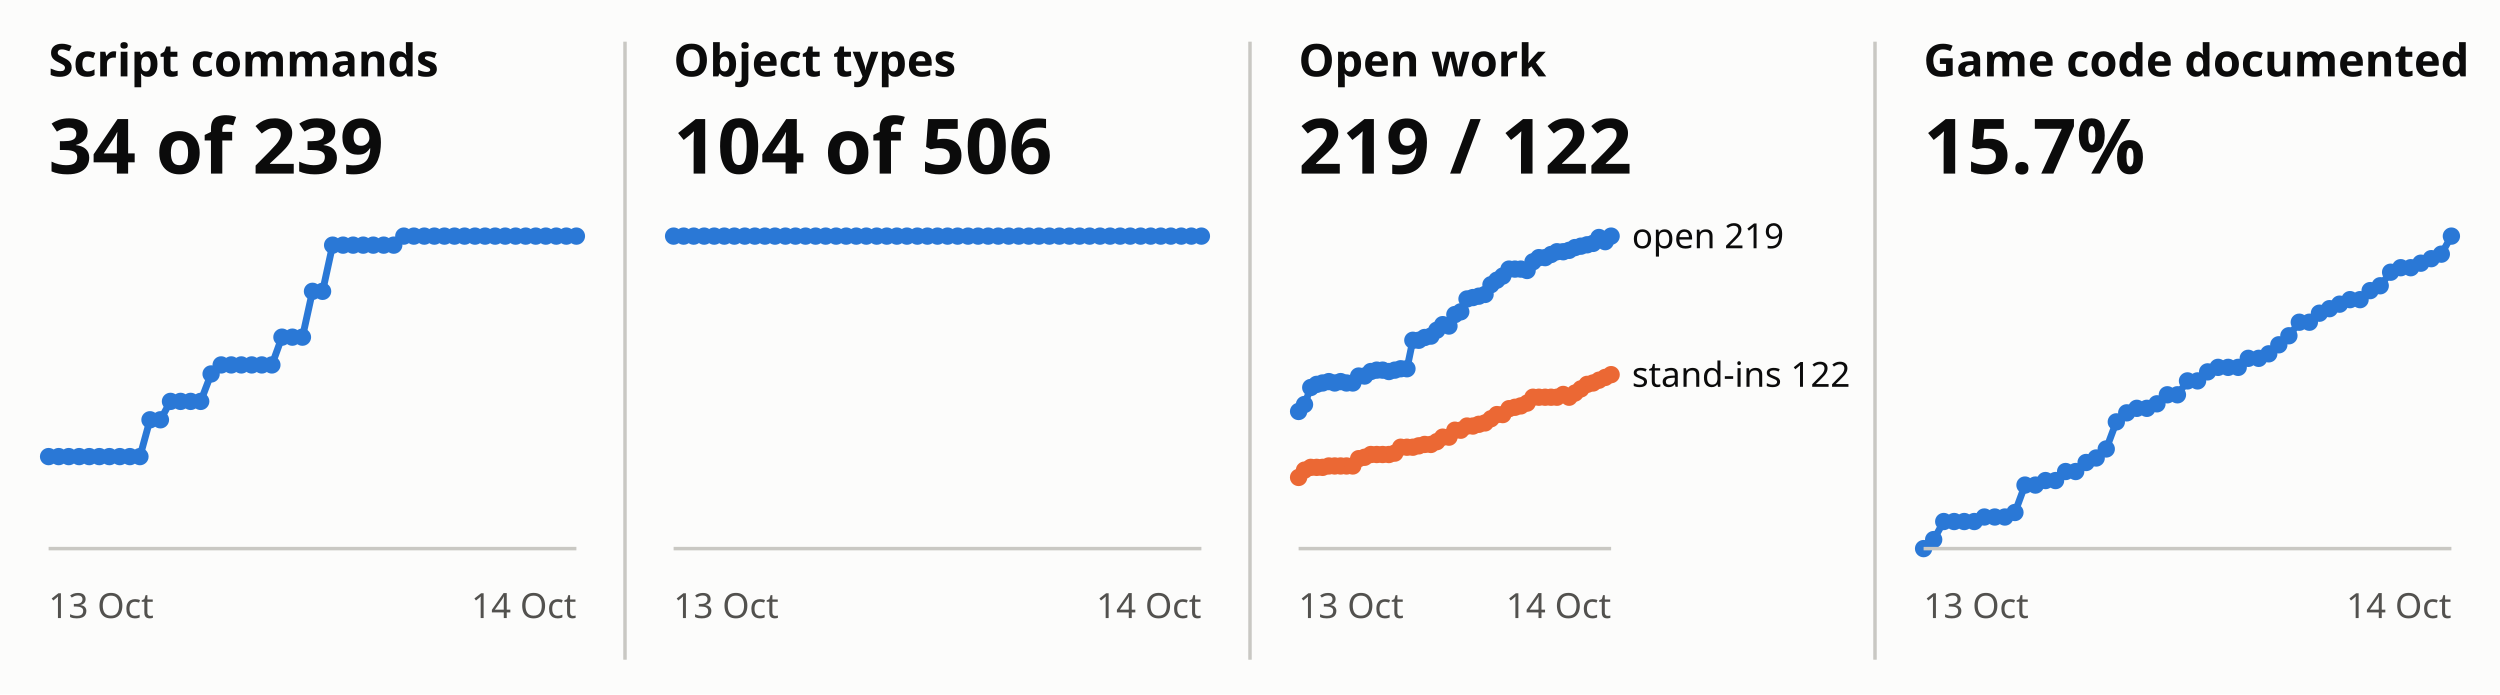
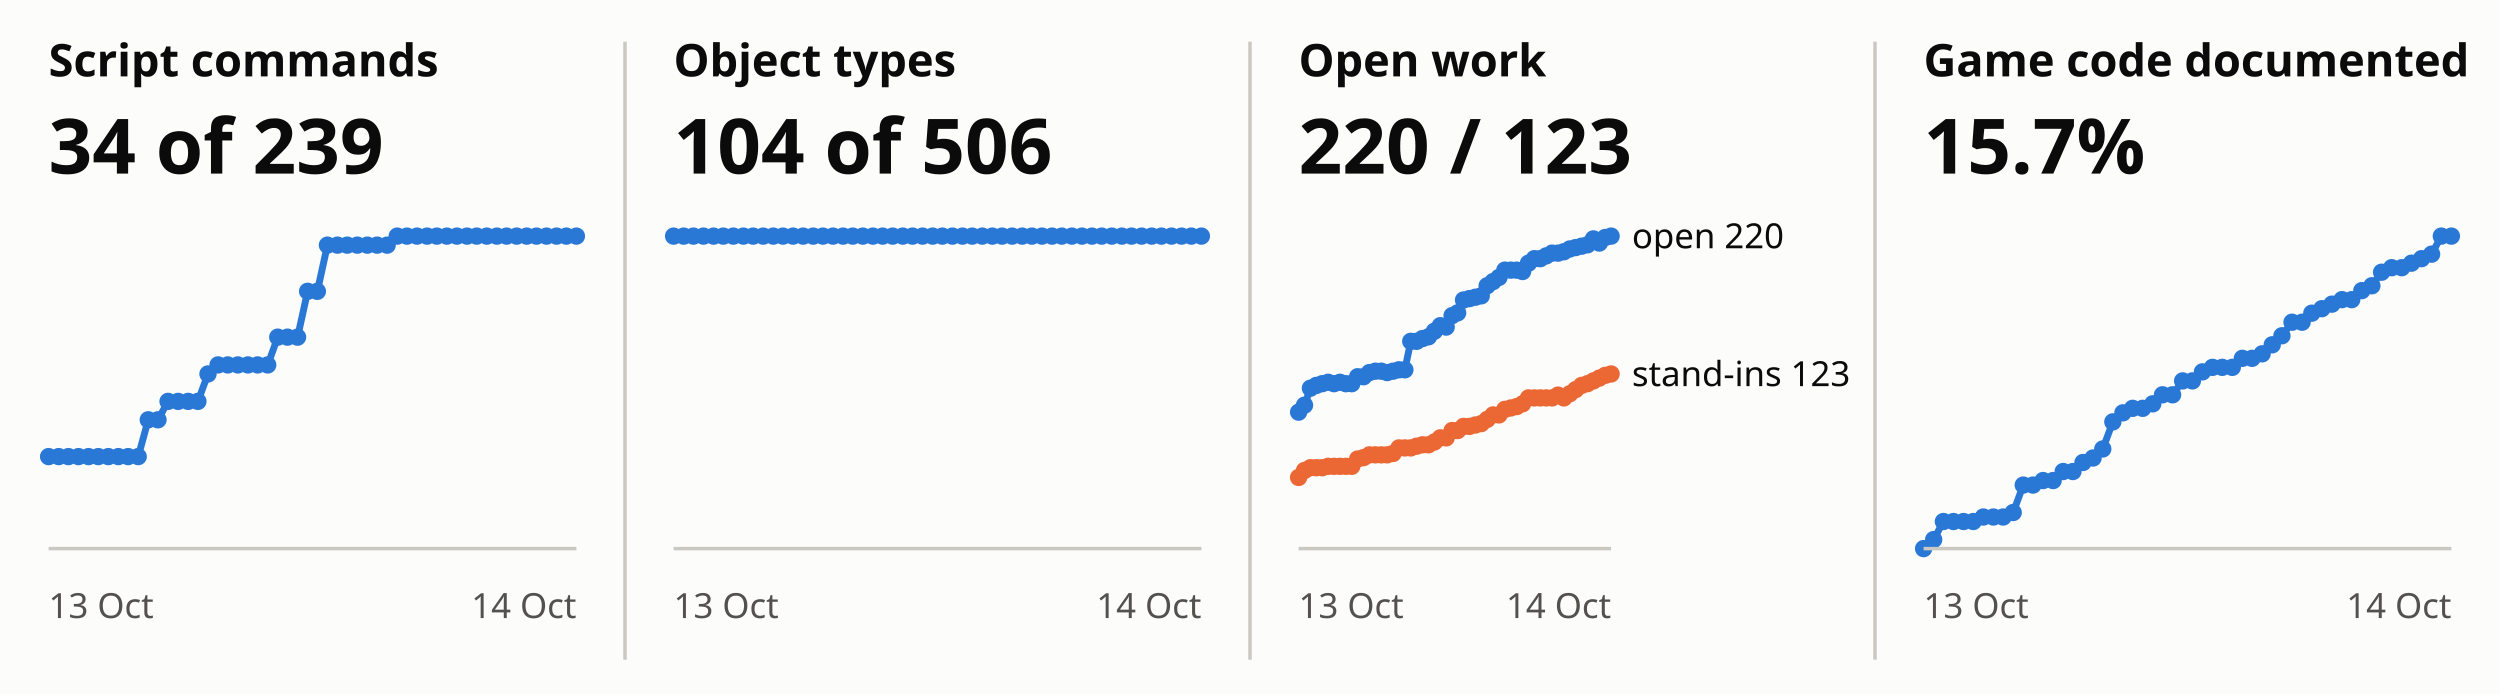
<svg xmlns="http://www.w3.org/2000/svg" width="720" height="200" viewBox="0 0 720 200" role="img">
  <style>
text{font-family:system-ui,sans-serif}
.title{font-size:13px;font-weight:600}
.big{font-size:22px;font-weight:600}
.label{font-size:10px}
.date{font-size:10px}
.surface{fill:#fcfcfb}
.ink{fill:#0b0b0b}
.muted{fill:#52514e}
.rule{stroke:#c9c8c3;stroke-width:1}
.line1{fill:none;stroke:#2a78d6;stroke-width:2;stroke-linejoin:round;stroke-linecap:round}
.dot1{fill:#2a78d6}
.line2{fill:none;stroke:#eb6834;stroke-width:2;stroke-linejoin:round;stroke-linecap:round}
.dot2{fill:#eb6834}
@media (prefers-color-scheme: dark) {
.surface{fill:#1a1a19}
.ink{fill:#f0efec}
.muted{fill:#c3c2b7}
.rule{stroke:#4a4a46}
.line1{stroke:#3987e5}
.dot1{fill:#3987e5}
.line2{stroke:#d95926}
.dot2{fill:#d95926}
}
</style>
  <rect class="surface" width="720" height="200" />
  <text class="title ink" x="14" y="22">Script commands</text>
  <text class="big ink" x="14" y="50">34 of 239</text>
-   <polyline class="line1" points="14.0,131.5 16.9,131.5 19.8,131.5 22.8,131.5 25.7,131.5 28.6,131.5 31.5,131.5 34.5,131.5 37.4,131.5 40.3,131.5 43.2,120.9 46.2,120.9 49.1,115.6 52.0,115.6 54.9,115.6 57.8,115.6 60.8,107.7 63.7,105.1 66.6,105.1 69.5,105.1 72.5,105.1 75.4,105.1 78.3,105.1 81.2,97.1 84.2,97.1 87.1,97.1 90.0,83.9 92.9,83.9 95.8,70.6 98.8,70.6 101.7,70.6 104.6,70.6 107.5,70.6 110.5,70.6 113.4,70.6 116.3,68.0 119.2,68.0 122.2,68.0 125.1,68.0 128.0,68.0 130.9,68.0 133.8,68.0 136.8,68.0 139.7,68.0 142.6,68.0 145.5,68.0 148.5,68.0 151.4,68.0 154.3,68.0 157.2,68.0 160.2,68.0 163.1,68.0 166.0,68.0" />
+   <polyline class="line1" points="14.0,131.5 16.9,131.5 19.7,131.5 22.6,131.5 25.5,131.5 28.3,131.5 31.2,131.5 34.1,131.5 36.9,131.5 39.8,131.5 42.7,120.9 45.5,120.9 48.4,115.6 51.3,115.6 54.2,115.6 57.0,115.6 59.9,107.7 62.8,105.1 65.6,105.1 68.5,105.1 71.4,105.1 74.2,105.1 77.1,105.1 80.0,97.1 82.8,97.1 85.7,97.1 88.6,83.9 91.4,83.9 94.3,70.6 97.2,70.6 100.0,70.6 102.9,70.6 105.8,70.6 108.6,70.6 111.5,70.6 114.4,68.0 117.2,68.0 120.1,68.0 123.0,68.0 125.8,68.0 128.7,68.0 131.6,68.0 134.5,68.0 137.3,68.0 140.2,68.0 143.1,68.0 145.9,68.0 148.8,68.0 151.7,68.0 154.5,68.0 157.4,68.0 160.3,68.0 163.1,68.0 166.0,68.0" />
  <circle class="dot1" cx="14.0" cy="131.5" r="2.5" />
  <circle class="dot1" cx="16.9" cy="131.5" r="2.5" />
-   <circle class="dot1" cx="19.8" cy="131.5" r="2.5" />
-   <circle class="dot1" cx="22.8" cy="131.5" r="2.5" />
-   <circle class="dot1" cx="25.7" cy="131.5" r="2.5" />
-   <circle class="dot1" cx="28.6" cy="131.5" r="2.5" />
-   <circle class="dot1" cx="31.5" cy="131.5" r="2.5" />
-   <circle class="dot1" cx="34.5" cy="131.5" r="2.5" />
-   <circle class="dot1" cx="37.4" cy="131.5" r="2.5" />
-   <circle class="dot1" cx="40.3" cy="131.5" r="2.5" />
-   <circle class="dot1" cx="43.2" cy="120.9" r="2.5" />
-   <circle class="dot1" cx="46.2" cy="120.9" r="2.5" />
-   <circle class="dot1" cx="49.1" cy="115.6" r="2.5" />
-   <circle class="dot1" cx="52.0" cy="115.6" r="2.5" />
-   <circle class="dot1" cx="54.9" cy="115.6" r="2.5" />
-   <circle class="dot1" cx="57.8" cy="115.6" r="2.5" />
-   <circle class="dot1" cx="60.8" cy="107.7" r="2.5" />
-   <circle class="dot1" cx="63.7" cy="105.1" r="2.5" />
-   <circle class="dot1" cx="66.6" cy="105.1" r="2.5" />
-   <circle class="dot1" cx="69.5" cy="105.1" r="2.5" />
-   <circle class="dot1" cx="72.5" cy="105.1" r="2.5" />
-   <circle class="dot1" cx="75.4" cy="105.1" r="2.5" />
-   <circle class="dot1" cx="78.3" cy="105.1" r="2.5" />
-   <circle class="dot1" cx="81.2" cy="97.1" r="2.5" />
-   <circle class="dot1" cx="84.2" cy="97.1" r="2.5" />
-   <circle class="dot1" cx="87.1" cy="97.1" r="2.5" />
-   <circle class="dot1" cx="90.0" cy="83.9" r="2.5" />
-   <circle class="dot1" cx="92.9" cy="83.9" r="2.5" />
-   <circle class="dot1" cx="95.8" cy="70.6" r="2.5" />
-   <circle class="dot1" cx="98.8" cy="70.6" r="2.5" />
-   <circle class="dot1" cx="101.7" cy="70.6" r="2.5" />
-   <circle class="dot1" cx="104.6" cy="70.6" r="2.5" />
-   <circle class="dot1" cx="107.5" cy="70.6" r="2.5" />
-   <circle class="dot1" cx="110.5" cy="70.6" r="2.5" />
-   <circle class="dot1" cx="113.4" cy="70.6" r="2.5" />
-   <circle class="dot1" cx="116.3" cy="68.0" r="2.5" />
-   <circle class="dot1" cx="119.2" cy="68.0" r="2.5" />
-   <circle class="dot1" cx="122.2" cy="68.0" r="2.5" />
-   <circle class="dot1" cx="125.1" cy="68.0" r="2.5" />
-   <circle class="dot1" cx="128.0" cy="68.0" r="2.5" />
-   <circle class="dot1" cx="130.9" cy="68.0" r="2.5" />
-   <circle class="dot1" cx="133.8" cy="68.0" r="2.5" />
-   <circle class="dot1" cx="136.8" cy="68.0" r="2.5" />
-   <circle class="dot1" cx="139.7" cy="68.0" r="2.5" />
-   <circle class="dot1" cx="142.6" cy="68.0" r="2.5" />
-   <circle class="dot1" cx="145.5" cy="68.0" r="2.5" />
-   <circle class="dot1" cx="148.5" cy="68.0" r="2.5" />
-   <circle class="dot1" cx="151.4" cy="68.0" r="2.5" />
-   <circle class="dot1" cx="154.3" cy="68.0" r="2.5" />
-   <circle class="dot1" cx="157.2" cy="68.0" r="2.5" />
-   <circle class="dot1" cx="160.2" cy="68.0" r="2.5" />
+   <circle class="dot1" cx="19.7" cy="131.5" r="2.5" />
+   <circle class="dot1" cx="22.6" cy="131.5" r="2.5" />
+   <circle class="dot1" cx="25.5" cy="131.5" r="2.5" />
+   <circle class="dot1" cx="28.3" cy="131.5" r="2.5" />
+   <circle class="dot1" cx="31.2" cy="131.5" r="2.5" />
+   <circle class="dot1" cx="34.1" cy="131.5" r="2.5" />
+   <circle class="dot1" cx="36.9" cy="131.5" r="2.5" />
+   <circle class="dot1" cx="39.8" cy="131.5" r="2.5" />
+   <circle class="dot1" cx="42.7" cy="120.9" r="2.5" />
+   <circle class="dot1" cx="45.5" cy="120.9" r="2.5" />
+   <circle class="dot1" cx="48.4" cy="115.6" r="2.5" />
+   <circle class="dot1" cx="51.3" cy="115.6" r="2.5" />
+   <circle class="dot1" cx="54.2" cy="115.6" r="2.5" />
+   <circle class="dot1" cx="57.0" cy="115.6" r="2.5" />
+   <circle class="dot1" cx="59.9" cy="107.7" r="2.5" />
+   <circle class="dot1" cx="62.8" cy="105.1" r="2.5" />
+   <circle class="dot1" cx="65.6" cy="105.1" r="2.5" />
+   <circle class="dot1" cx="68.5" cy="105.1" r="2.5" />
+   <circle class="dot1" cx="71.4" cy="105.1" r="2.5" />
+   <circle class="dot1" cx="74.2" cy="105.1" r="2.5" />
+   <circle class="dot1" cx="77.1" cy="105.1" r="2.5" />
+   <circle class="dot1" cx="80.0" cy="97.1" r="2.5" />
+   <circle class="dot1" cx="82.8" cy="97.1" r="2.5" />
+   <circle class="dot1" cx="85.7" cy="97.1" r="2.5" />
+   <circle class="dot1" cx="88.6" cy="83.9" r="2.5" />
+   <circle class="dot1" cx="91.4" cy="83.9" r="2.5" />
+   <circle class="dot1" cx="94.3" cy="70.6" r="2.5" />
+   <circle class="dot1" cx="97.2" cy="70.6" r="2.5" />
+   <circle class="dot1" cx="100.0" cy="70.6" r="2.5" />
+   <circle class="dot1" cx="102.9" cy="70.6" r="2.5" />
+   <circle class="dot1" cx="105.8" cy="70.6" r="2.5" />
+   <circle class="dot1" cx="108.6" cy="70.6" r="2.5" />
+   <circle class="dot1" cx="111.5" cy="70.6" r="2.5" />
+   <circle class="dot1" cx="114.4" cy="68.0" r="2.5" />
+   <circle class="dot1" cx="117.2" cy="68.0" r="2.5" />
+   <circle class="dot1" cx="120.1" cy="68.0" r="2.5" />
+   <circle class="dot1" cx="123.0" cy="68.0" r="2.5" />
+   <circle class="dot1" cx="125.8" cy="68.0" r="2.5" />
+   <circle class="dot1" cx="128.7" cy="68.0" r="2.5" />
+   <circle class="dot1" cx="131.6" cy="68.0" r="2.5" />
+   <circle class="dot1" cx="134.5" cy="68.0" r="2.5" />
+   <circle class="dot1" cx="137.3" cy="68.0" r="2.5" />
+   <circle class="dot1" cx="140.2" cy="68.0" r="2.5" />
+   <circle class="dot1" cx="143.1" cy="68.0" r="2.5" />
+   <circle class="dot1" cx="145.9" cy="68.0" r="2.5" />
+   <circle class="dot1" cx="148.8" cy="68.0" r="2.5" />
+   <circle class="dot1" cx="151.7" cy="68.0" r="2.5" />
+   <circle class="dot1" cx="154.5" cy="68.0" r="2.5" />
+   <circle class="dot1" cx="157.4" cy="68.0" r="2.5" />
+   <circle class="dot1" cx="160.3" cy="68.0" r="2.5" />
  <circle class="dot1" cx="163.1" cy="68.0" r="2.5" />
  <circle class="dot1" cx="166.0" cy="68.0" r="2.5" />
  <line class="rule" x1="14" y1="158" x2="166" y2="158" />
  <text class="date muted" x="14" y="178">13 Oct</text>
  <text class="date muted" x="166" y="178" text-anchor="end">14 Oct</text>
  <text class="title ink" x="194" y="22">Object types</text>
  <text class="big ink" x="194" y="50">104 of 506</text>
-   <polyline class="line1" points="194.0,68.0 196.9,68.0 199.8,68.0 202.8,68.0 205.7,68.0 208.6,68.0 211.5,68.0 214.5,68.0 217.4,68.0 220.3,68.0 223.2,68.0 226.2,68.0 229.1,68.0 232.0,68.0 234.9,68.0 237.8,68.0 240.8,68.0 243.7,68.0 246.6,68.0 249.5,68.0 252.5,68.0 255.4,68.0 258.3,68.0 261.2,68.0 264.2,68.0 267.1,68.0 270.0,68.0 272.9,68.0 275.8,68.0 278.8,68.0 281.7,68.0 284.6,68.0 287.5,68.0 290.5,68.0 293.4,68.0 296.3,68.0 299.2,68.0 302.2,68.0 305.1,68.0 308.0,68.0 310.9,68.0 313.8,68.0 316.8,68.0 319.7,68.0 322.6,68.0 325.5,68.0 328.5,68.0 331.4,68.0 334.3,68.0 337.2,68.0 340.2,68.0 343.1,68.0 346.0,68.0" />
+   <polyline class="line1" points="194.0,68.0 196.9,68.0 199.7,68.0 202.6,68.0 205.5,68.0 208.3,68.0 211.2,68.0 214.1,68.0 216.9,68.0 219.8,68.0 222.7,68.0 225.5,68.0 228.4,68.0 231.3,68.0 234.2,68.0 237.0,68.0 239.9,68.0 242.8,68.0 245.6,68.0 248.5,68.0 251.4,68.0 254.2,68.0 257.1,68.0 260.0,68.0 262.8,68.0 265.7,68.0 268.6,68.0 271.4,68.0 274.3,68.0 277.2,68.0 280.0,68.0 282.9,68.0 285.8,68.0 288.6,68.0 291.5,68.0 294.4,68.0 297.2,68.0 300.1,68.0 303.0,68.0 305.8,68.0 308.7,68.0 311.6,68.0 314.5,68.0 317.3,68.0 320.2,68.0 323.1,68.0 325.9,68.0 328.8,68.0 331.7,68.0 334.5,68.0 337.4,68.0 340.3,68.0 343.1,68.0 346.0,68.0" />
  <circle class="dot1" cx="194.0" cy="68.0" r="2.5" />
  <circle class="dot1" cx="196.9" cy="68.0" r="2.5" />
-   <circle class="dot1" cx="199.8" cy="68.0" r="2.5" />
-   <circle class="dot1" cx="202.8" cy="68.0" r="2.5" />
-   <circle class="dot1" cx="205.7" cy="68.0" r="2.5" />
-   <circle class="dot1" cx="208.6" cy="68.0" r="2.5" />
-   <circle class="dot1" cx="211.5" cy="68.0" r="2.5" />
-   <circle class="dot1" cx="214.5" cy="68.0" r="2.5" />
-   <circle class="dot1" cx="217.4" cy="68.0" r="2.5" />
-   <circle class="dot1" cx="220.3" cy="68.0" r="2.5" />
-   <circle class="dot1" cx="223.2" cy="68.0" r="2.5" />
-   <circle class="dot1" cx="226.2" cy="68.0" r="2.5" />
-   <circle class="dot1" cx="229.1" cy="68.0" r="2.5" />
-   <circle class="dot1" cx="232.0" cy="68.0" r="2.5" />
-   <circle class="dot1" cx="234.9" cy="68.0" r="2.5" />
-   <circle class="dot1" cx="237.8" cy="68.0" r="2.5" />
-   <circle class="dot1" cx="240.8" cy="68.0" r="2.5" />
-   <circle class="dot1" cx="243.7" cy="68.0" r="2.5" />
-   <circle class="dot1" cx="246.6" cy="68.0" r="2.5" />
-   <circle class="dot1" cx="249.5" cy="68.0" r="2.5" />
-   <circle class="dot1" cx="252.5" cy="68.0" r="2.5" />
-   <circle class="dot1" cx="255.4" cy="68.0" r="2.5" />
-   <circle class="dot1" cx="258.3" cy="68.0" r="2.5" />
-   <circle class="dot1" cx="261.2" cy="68.0" r="2.5" />
-   <circle class="dot1" cx="264.2" cy="68.0" r="2.5" />
-   <circle class="dot1" cx="267.1" cy="68.0" r="2.5" />
-   <circle class="dot1" cx="270.0" cy="68.0" r="2.5" />
-   <circle class="dot1" cx="272.9" cy="68.0" r="2.5" />
-   <circle class="dot1" cx="275.8" cy="68.0" r="2.5" />
-   <circle class="dot1" cx="278.8" cy="68.0" r="2.5" />
-   <circle class="dot1" cx="281.7" cy="68.0" r="2.5" />
-   <circle class="dot1" cx="284.6" cy="68.0" r="2.5" />
-   <circle class="dot1" cx="287.5" cy="68.0" r="2.5" />
-   <circle class="dot1" cx="290.5" cy="68.0" r="2.5" />
-   <circle class="dot1" cx="293.4" cy="68.0" r="2.5" />
-   <circle class="dot1" cx="296.3" cy="68.0" r="2.5" />
-   <circle class="dot1" cx="299.2" cy="68.0" r="2.5" />
-   <circle class="dot1" cx="302.2" cy="68.0" r="2.5" />
-   <circle class="dot1" cx="305.1" cy="68.0" r="2.5" />
-   <circle class="dot1" cx="308.0" cy="68.0" r="2.5" />
-   <circle class="dot1" cx="310.9" cy="68.0" r="2.5" />
-   <circle class="dot1" cx="313.8" cy="68.0" r="2.5" />
-   <circle class="dot1" cx="316.8" cy="68.0" r="2.5" />
-   <circle class="dot1" cx="319.7" cy="68.0" r="2.5" />
-   <circle class="dot1" cx="322.6" cy="68.0" r="2.5" />
-   <circle class="dot1" cx="325.5" cy="68.0" r="2.5" />
-   <circle class="dot1" cx="328.5" cy="68.0" r="2.5" />
-   <circle class="dot1" cx="331.4" cy="68.0" r="2.5" />
-   <circle class="dot1" cx="334.3" cy="68.0" r="2.5" />
-   <circle class="dot1" cx="337.2" cy="68.0" r="2.5" />
-   <circle class="dot1" cx="340.2" cy="68.0" r="2.5" />
+   <circle class="dot1" cx="199.7" cy="68.0" r="2.5" />
+   <circle class="dot1" cx="202.6" cy="68.0" r="2.5" />
+   <circle class="dot1" cx="205.5" cy="68.0" r="2.5" />
+   <circle class="dot1" cx="208.3" cy="68.0" r="2.5" />
+   <circle class="dot1" cx="211.2" cy="68.0" r="2.5" />
+   <circle class="dot1" cx="214.1" cy="68.0" r="2.5" />
+   <circle class="dot1" cx="216.9" cy="68.0" r="2.5" />
+   <circle class="dot1" cx="219.8" cy="68.0" r="2.5" />
+   <circle class="dot1" cx="222.7" cy="68.0" r="2.5" />
+   <circle class="dot1" cx="225.5" cy="68.0" r="2.5" />
+   <circle class="dot1" cx="228.4" cy="68.0" r="2.5" />
+   <circle class="dot1" cx="231.3" cy="68.0" r="2.5" />
+   <circle class="dot1" cx="234.2" cy="68.0" r="2.5" />
+   <circle class="dot1" cx="237.0" cy="68.0" r="2.5" />
+   <circle class="dot1" cx="239.9" cy="68.0" r="2.5" />
+   <circle class="dot1" cx="242.8" cy="68.0" r="2.5" />
+   <circle class="dot1" cx="245.6" cy="68.0" r="2.5" />
+   <circle class="dot1" cx="248.5" cy="68.0" r="2.5" />
+   <circle class="dot1" cx="251.4" cy="68.0" r="2.5" />
+   <circle class="dot1" cx="254.2" cy="68.0" r="2.5" />
+   <circle class="dot1" cx="257.1" cy="68.0" r="2.5" />
+   <circle class="dot1" cx="260.0" cy="68.0" r="2.5" />
+   <circle class="dot1" cx="262.8" cy="68.0" r="2.5" />
+   <circle class="dot1" cx="265.7" cy="68.0" r="2.5" />
+   <circle class="dot1" cx="268.6" cy="68.0" r="2.5" />
+   <circle class="dot1" cx="271.4" cy="68.0" r="2.5" />
+   <circle class="dot1" cx="274.3" cy="68.0" r="2.5" />
+   <circle class="dot1" cx="277.2" cy="68.0" r="2.5" />
+   <circle class="dot1" cx="280.0" cy="68.0" r="2.5" />
+   <circle class="dot1" cx="282.9" cy="68.0" r="2.5" />
+   <circle class="dot1" cx="285.8" cy="68.0" r="2.5" />
+   <circle class="dot1" cx="288.6" cy="68.0" r="2.5" />
+   <circle class="dot1" cx="291.5" cy="68.0" r="2.5" />
+   <circle class="dot1" cx="294.4" cy="68.0" r="2.5" />
+   <circle class="dot1" cx="297.2" cy="68.0" r="2.5" />
+   <circle class="dot1" cx="300.1" cy="68.0" r="2.5" />
+   <circle class="dot1" cx="303.0" cy="68.0" r="2.5" />
+   <circle class="dot1" cx="305.8" cy="68.0" r="2.5" />
+   <circle class="dot1" cx="308.7" cy="68.0" r="2.5" />
+   <circle class="dot1" cx="311.6" cy="68.0" r="2.5" />
+   <circle class="dot1" cx="314.5" cy="68.0" r="2.5" />
+   <circle class="dot1" cx="317.3" cy="68.0" r="2.5" />
+   <circle class="dot1" cx="320.2" cy="68.0" r="2.5" />
+   <circle class="dot1" cx="323.1" cy="68.0" r="2.5" />
+   <circle class="dot1" cx="325.9" cy="68.0" r="2.5" />
+   <circle class="dot1" cx="328.8" cy="68.0" r="2.5" />
+   <circle class="dot1" cx="331.7" cy="68.0" r="2.5" />
+   <circle class="dot1" cx="334.5" cy="68.0" r="2.5" />
+   <circle class="dot1" cx="337.4" cy="68.0" r="2.5" />
+   <circle class="dot1" cx="340.3" cy="68.0" r="2.5" />
  <circle class="dot1" cx="343.1" cy="68.0" r="2.5" />
  <circle class="dot1" cx="346.0" cy="68.0" r="2.5" />
  <line class="rule" x1="194" y1="158" x2="346" y2="158" />
  <text class="date muted" x="194" y="178">13 Oct</text>
  <text class="date muted" x="346" y="178" text-anchor="end">14 Oct</text>
  <text class="title ink" x="374" y="22">Open work</text>
-   <text class="big ink" x="374" y="50">219 / 122</text>
-   <polyline class="line1" points="374.0,118.5 375.7,116.5 377.5,111.6 379.2,110.7 380.9,110.3 382.7,109.9 384.4,110.3 386.1,109.9 387.8,110.3 389.6,110.3 391.3,108.3 393.0,108.3 394.8,107.0 396.5,106.6 398.2,106.6 400.0,107.0 401.7,106.6 403.4,106.2 405.2,106.2 406.9,98.0 408.6,98.0 410.3,97.2 412.1,96.8 413.8,95.1 415.5,93.5 417.3,93.9 419.0,90.6 420.7,89.8 422.5,86.1 424.2,85.7 425.9,85.3 427.7,84.8 429.4,82.0 431.1,80.7 432.8,79.5 434.6,77.5 436.3,77.5 438.0,77.5 439.8,77.9 441.5,75.4 443.2,74.2 445.0,74.2 446.7,73.3 448.4,72.5 450.2,72.5 451.9,72.1 453.6,71.3 455.3,70.9 457.1,70.5 458.8,70.1 460.5,68.4 462.3,69.6 464.0,68.0" />
-   <circle class="dot1" cx="374.0" cy="118.5" r="2.5" />
-   <circle class="dot1" cx="375.7" cy="116.5" r="2.5" />
-   <circle class="dot1" cx="377.5" cy="111.6" r="2.5" />
-   <circle class="dot1" cx="379.2" cy="110.7" r="2.5" />
-   <circle class="dot1" cx="380.9" cy="110.3" r="2.5" />
-   <circle class="dot1" cx="382.7" cy="109.9" r="2.5" />
-   <circle class="dot1" cx="384.4" cy="110.3" r="2.5" />
-   <circle class="dot1" cx="386.1" cy="109.9" r="2.5" />
-   <circle class="dot1" cx="387.8" cy="110.3" r="2.5" />
-   <circle class="dot1" cx="389.6" cy="110.3" r="2.5" />
-   <circle class="dot1" cx="391.3" cy="108.3" r="2.5" />
-   <circle class="dot1" cx="393.0" cy="108.3" r="2.5" />
-   <circle class="dot1" cx="394.8" cy="107.0" r="2.5" />
-   <circle class="dot1" cx="396.5" cy="106.6" r="2.5" />
-   <circle class="dot1" cx="398.2" cy="106.6" r="2.5" />
-   <circle class="dot1" cx="400.0" cy="107.0" r="2.5" />
-   <circle class="dot1" cx="401.7" cy="106.6" r="2.5" />
-   <circle class="dot1" cx="403.4" cy="106.2" r="2.5" />
-   <circle class="dot1" cx="405.2" cy="106.2" r="2.5" />
-   <circle class="dot1" cx="406.9" cy="98.0" r="2.5" />
-   <circle class="dot1" cx="408.6" cy="98.0" r="2.5" />
-   <circle class="dot1" cx="410.3" cy="97.2" r="2.5" />
-   <circle class="dot1" cx="412.1" cy="96.8" r="2.5" />
-   <circle class="dot1" cx="413.8" cy="95.1" r="2.5" />
-   <circle class="dot1" cx="415.5" cy="93.5" r="2.5" />
-   <circle class="dot1" cx="417.3" cy="93.9" r="2.5" />
-   <circle class="dot1" cx="419.0" cy="90.6" r="2.5" />
-   <circle class="dot1" cx="420.7" cy="89.8" r="2.5" />
-   <circle class="dot1" cx="422.5" cy="86.1" r="2.5" />
-   <circle class="dot1" cx="424.2" cy="85.7" r="2.5" />
-   <circle class="dot1" cx="425.9" cy="85.3" r="2.5" />
-   <circle class="dot1" cx="427.7" cy="84.8" r="2.5" />
-   <circle class="dot1" cx="429.4" cy="82.0" r="2.5" />
-   <circle class="dot1" cx="431.1" cy="80.7" r="2.5" />
-   <circle class="dot1" cx="432.8" cy="79.5" r="2.5" />
-   <circle class="dot1" cx="434.6" cy="77.5" r="2.5" />
-   <circle class="dot1" cx="436.3" cy="77.5" r="2.5" />
-   <circle class="dot1" cx="438.0" cy="77.5" r="2.5" />
-   <circle class="dot1" cx="439.8" cy="77.9" r="2.5" />
-   <circle class="dot1" cx="441.5" cy="75.4" r="2.5" />
-   <circle class="dot1" cx="443.2" cy="74.2" r="2.5" />
-   <circle class="dot1" cx="445.0" cy="74.2" r="2.5" />
-   <circle class="dot1" cx="446.7" cy="73.3" r="2.5" />
-   <circle class="dot1" cx="448.4" cy="72.5" r="2.5" />
-   <circle class="dot1" cx="450.2" cy="72.5" r="2.5" />
-   <circle class="dot1" cx="451.9" cy="72.1" r="2.5" />
-   <circle class="dot1" cx="453.6" cy="71.3" r="2.5" />
-   <circle class="dot1" cx="455.3" cy="70.9" r="2.5" />
-   <circle class="dot1" cx="457.1" cy="70.5" r="2.5" />
-   <circle class="dot1" cx="458.8" cy="70.1" r="2.5" />
-   <circle class="dot1" cx="460.5" cy="68.4" r="2.5" />
-   <circle class="dot1" cx="462.3" cy="69.6" r="2.5" />
+   <text class="big ink" x="374" y="50">220 / 123</text>
+   <polyline class="line1" points="374.0,118.7 375.7,116.7 377.4,111.8 379.1,111.0 380.8,110.5 382.5,110.1 384.2,110.5 385.9,110.1 387.6,110.5 389.3,110.5 391.0,108.5 392.7,108.5 394.4,107.3 396.1,106.9 397.8,106.9 399.5,107.3 401.2,106.9 402.9,106.5 404.6,106.5 406.3,98.3 408.0,98.3 409.7,97.5 411.4,97.0 413.1,95.4 414.8,93.8 416.5,94.2 418.2,90.9 419.8,90.1 421.5,86.4 423.2,86.0 424.9,85.6 426.6,85.2 428.3,82.3 430.0,81.1 431.7,79.9 433.4,77.8 435.1,77.8 436.8,77.8 438.5,78.2 440.2,75.8 441.9,74.5 443.6,74.5 445.3,73.7 447.0,72.9 448.7,72.9 450.4,72.5 452.1,71.7 453.8,71.3 455.5,70.9 457.2,70.5 458.9,68.8 460.6,70.0 462.3,68.4 464.0,68.0" />
+   <circle class="dot1" cx="374.0" cy="118.7" r="2.5" />
+   <circle class="dot1" cx="375.7" cy="116.7" r="2.5" />
+   <circle class="dot1" cx="377.4" cy="111.8" r="2.5" />
+   <circle class="dot1" cx="379.1" cy="111.0" r="2.5" />
+   <circle class="dot1" cx="380.8" cy="110.5" r="2.5" />
+   <circle class="dot1" cx="382.5" cy="110.1" r="2.5" />
+   <circle class="dot1" cx="384.2" cy="110.5" r="2.5" />
+   <circle class="dot1" cx="385.9" cy="110.1" r="2.5" />
+   <circle class="dot1" cx="387.6" cy="110.5" r="2.5" />
+   <circle class="dot1" cx="389.3" cy="110.5" r="2.5" />
+   <circle class="dot1" cx="391.0" cy="108.5" r="2.5" />
+   <circle class="dot1" cx="392.7" cy="108.5" r="2.5" />
+   <circle class="dot1" cx="394.4" cy="107.3" r="2.5" />
+   <circle class="dot1" cx="396.1" cy="106.9" r="2.5" />
+   <circle class="dot1" cx="397.8" cy="106.9" r="2.5" />
+   <circle class="dot1" cx="399.5" cy="107.3" r="2.5" />
+   <circle class="dot1" cx="401.2" cy="106.9" r="2.5" />
+   <circle class="dot1" cx="402.9" cy="106.5" r="2.5" />
+   <circle class="dot1" cx="404.6" cy="106.5" r="2.5" />
+   <circle class="dot1" cx="406.3" cy="98.3" r="2.5" />
+   <circle class="dot1" cx="408.0" cy="98.3" r="2.5" />
+   <circle class="dot1" cx="409.7" cy="97.5" r="2.5" />
+   <circle class="dot1" cx="411.4" cy="97.0" r="2.5" />
+   <circle class="dot1" cx="413.1" cy="95.4" r="2.5" />
+   <circle class="dot1" cx="414.8" cy="93.8" r="2.5" />
+   <circle class="dot1" cx="416.5" cy="94.2" r="2.5" />
+   <circle class="dot1" cx="418.2" cy="90.9" r="2.5" />
+   <circle class="dot1" cx="419.8" cy="90.1" r="2.5" />
+   <circle class="dot1" cx="421.5" cy="86.4" r="2.5" />
+   <circle class="dot1" cx="423.2" cy="86.0" r="2.5" />
+   <circle class="dot1" cx="424.9" cy="85.6" r="2.5" />
+   <circle class="dot1" cx="426.6" cy="85.2" r="2.5" />
+   <circle class="dot1" cx="428.3" cy="82.3" r="2.5" />
+   <circle class="dot1" cx="430.0" cy="81.1" r="2.5" />
+   <circle class="dot1" cx="431.7" cy="79.9" r="2.5" />
+   <circle class="dot1" cx="433.4" cy="77.8" r="2.5" />
+   <circle class="dot1" cx="435.1" cy="77.8" r="2.5" />
+   <circle class="dot1" cx="436.8" cy="77.8" r="2.5" />
+   <circle class="dot1" cx="438.5" cy="78.2" r="2.5" />
+   <circle class="dot1" cx="440.2" cy="75.8" r="2.5" />
+   <circle class="dot1" cx="441.9" cy="74.5" r="2.5" />
+   <circle class="dot1" cx="443.6" cy="74.5" r="2.5" />
+   <circle class="dot1" cx="445.3" cy="73.7" r="2.5" />
+   <circle class="dot1" cx="447.0" cy="72.9" r="2.5" />
+   <circle class="dot1" cx="448.7" cy="72.9" r="2.5" />
+   <circle class="dot1" cx="450.4" cy="72.5" r="2.5" />
+   <circle class="dot1" cx="452.1" cy="71.7" r="2.5" />
+   <circle class="dot1" cx="453.8" cy="71.3" r="2.5" />
+   <circle class="dot1" cx="455.5" cy="70.9" r="2.5" />
+   <circle class="dot1" cx="457.2" cy="70.5" r="2.5" />
+   <circle class="dot1" cx="458.9" cy="68.8" r="2.5" />
+   <circle class="dot1" cx="460.6" cy="70.0" r="2.5" />
+   <circle class="dot1" cx="462.3" cy="68.4" r="2.5" />
  <circle class="dot1" cx="464.0" cy="68.0" r="2.5" />
-   <polyline class="line2" points="374.0,137.5 375.7,135.4 377.5,134.6 379.2,134.6 380.9,134.6 382.7,134.2 384.4,134.2 386.1,134.2 387.8,134.2 389.6,134.2 391.3,132.1 393.0,131.7 394.8,130.9 396.5,130.9 398.2,130.9 400.0,130.9 401.7,130.5 403.4,128.8 405.2,128.8 406.9,128.8 408.6,128.4 410.3,128.0 412.1,128.0 413.8,127.2 415.5,125.9 417.3,125.9 419.0,123.9 420.7,123.9 422.5,122.7 424.2,122.7 425.9,122.2 427.7,121.8 429.4,120.6 431.1,119.4 432.8,119.4 434.6,117.7 436.3,117.3 438.0,116.9 439.8,116.1 441.5,114.4 443.2,114.4 445.0,114.4 446.7,114.4 448.4,114.4 450.2,113.6 451.9,114.4 453.6,113.2 455.3,112.0 457.1,110.7 458.8,110.3 460.5,109.5 462.3,108.7 464.0,107.9" />
+   <polyline class="line2" points="374.0,137.5 375.7,135.5 377.4,134.7 379.1,134.7 380.8,134.7 382.5,134.3 384.2,134.3 385.9,134.3 387.6,134.3 389.3,134.3 391.0,132.2 392.7,131.8 394.4,131.0 396.1,131.0 397.8,131.0 399.5,131.0 401.2,130.6 402.9,129.0 404.6,129.0 406.3,129.0 408.0,128.5 409.7,128.1 411.4,128.1 413.1,127.3 414.8,126.1 416.5,126.1 418.2,124.0 419.8,124.0 421.5,122.8 423.2,122.8 424.9,122.4 426.6,122.0 428.3,120.8 430.0,119.5 431.7,119.5 433.4,117.9 435.1,117.5 436.8,117.1 438.5,116.3 440.2,114.6 441.9,114.6 443.6,114.6 445.3,114.6 447.0,114.6 448.7,113.8 450.4,114.6 452.1,113.4 453.8,112.2 455.5,111.0 457.2,110.5 458.9,109.7 460.6,108.9 462.3,108.1 464.0,107.7" />
  <circle class="dot2" cx="374.0" cy="137.5" r="2.5" />
-   <circle class="dot2" cx="375.7" cy="135.4" r="2.5" />
-   <circle class="dot2" cx="377.5" cy="134.6" r="2.5" />
-   <circle class="dot2" cx="379.2" cy="134.6" r="2.5" />
-   <circle class="dot2" cx="380.9" cy="134.6" r="2.5" />
-   <circle class="dot2" cx="382.7" cy="134.2" r="2.5" />
-   <circle class="dot2" cx="384.4" cy="134.2" r="2.5" />
-   <circle class="dot2" cx="386.1" cy="134.2" r="2.5" />
-   <circle class="dot2" cx="387.8" cy="134.2" r="2.5" />
-   <circle class="dot2" cx="389.6" cy="134.2" r="2.5" />
-   <circle class="dot2" cx="391.3" cy="132.1" r="2.5" />
-   <circle class="dot2" cx="393.0" cy="131.7" r="2.5" />
-   <circle class="dot2" cx="394.8" cy="130.9" r="2.5" />
-   <circle class="dot2" cx="396.5" cy="130.9" r="2.5" />
-   <circle class="dot2" cx="398.2" cy="130.9" r="2.5" />
-   <circle class="dot2" cx="400.0" cy="130.9" r="2.5" />
-   <circle class="dot2" cx="401.7" cy="130.5" r="2.5" />
-   <circle class="dot2" cx="403.4" cy="128.8" r="2.5" />
-   <circle class="dot2" cx="405.2" cy="128.8" r="2.5" />
-   <circle class="dot2" cx="406.9" cy="128.8" r="2.5" />
-   <circle class="dot2" cx="408.6" cy="128.4" r="2.5" />
-   <circle class="dot2" cx="410.3" cy="128.0" r="2.5" />
-   <circle class="dot2" cx="412.1" cy="128.0" r="2.5" />
-   <circle class="dot2" cx="413.8" cy="127.2" r="2.5" />
-   <circle class="dot2" cx="415.5" cy="125.9" r="2.5" />
-   <circle class="dot2" cx="417.3" cy="125.9" r="2.5" />
-   <circle class="dot2" cx="419.0" cy="123.9" r="2.5" />
-   <circle class="dot2" cx="420.7" cy="123.9" r="2.5" />
-   <circle class="dot2" cx="422.5" cy="122.7" r="2.5" />
-   <circle class="dot2" cx="424.2" cy="122.7" r="2.5" />
-   <circle class="dot2" cx="425.9" cy="122.2" r="2.5" />
-   <circle class="dot2" cx="427.7" cy="121.8" r="2.5" />
-   <circle class="dot2" cx="429.4" cy="120.6" r="2.5" />
-   <circle class="dot2" cx="431.1" cy="119.4" r="2.5" />
-   <circle class="dot2" cx="432.8" cy="119.4" r="2.5" />
-   <circle class="dot2" cx="434.6" cy="117.7" r="2.5" />
-   <circle class="dot2" cx="436.3" cy="117.3" r="2.5" />
-   <circle class="dot2" cx="438.0" cy="116.9" r="2.5" />
-   <circle class="dot2" cx="439.8" cy="116.1" r="2.5" />
-   <circle class="dot2" cx="441.5" cy="114.4" r="2.5" />
-   <circle class="dot2" cx="443.2" cy="114.4" r="2.5" />
-   <circle class="dot2" cx="445.0" cy="114.4" r="2.5" />
-   <circle class="dot2" cx="446.7" cy="114.4" r="2.5" />
-   <circle class="dot2" cx="448.4" cy="114.4" r="2.5" />
-   <circle class="dot2" cx="450.2" cy="113.6" r="2.5" />
-   <circle class="dot2" cx="451.9" cy="114.4" r="2.5" />
-   <circle class="dot2" cx="453.6" cy="113.2" r="2.5" />
-   <circle class="dot2" cx="455.3" cy="112.0" r="2.5" />
-   <circle class="dot2" cx="457.1" cy="110.7" r="2.5" />
-   <circle class="dot2" cx="458.8" cy="110.3" r="2.5" />
-   <circle class="dot2" cx="460.5" cy="109.5" r="2.5" />
-   <circle class="dot2" cx="462.3" cy="108.7" r="2.5" />
-   <circle class="dot2" cx="464.0" cy="107.9" r="2.5" />
+   <circle class="dot2" cx="375.7" cy="135.5" r="2.5" />
+   <circle class="dot2" cx="377.4" cy="134.7" r="2.5" />
+   <circle class="dot2" cx="379.1" cy="134.7" r="2.5" />
+   <circle class="dot2" cx="380.8" cy="134.7" r="2.5" />
+   <circle class="dot2" cx="382.5" cy="134.3" r="2.5" />
+   <circle class="dot2" cx="384.2" cy="134.3" r="2.5" />
+   <circle class="dot2" cx="385.9" cy="134.3" r="2.5" />
+   <circle class="dot2" cx="387.6" cy="134.3" r="2.5" />
+   <circle class="dot2" cx="389.3" cy="134.3" r="2.5" />
+   <circle class="dot2" cx="391.0" cy="132.2" r="2.5" />
+   <circle class="dot2" cx="392.7" cy="131.8" r="2.5" />
+   <circle class="dot2" cx="394.4" cy="131.0" r="2.5" />
+   <circle class="dot2" cx="396.1" cy="131.0" r="2.5" />
+   <circle class="dot2" cx="397.8" cy="131.0" r="2.5" />
+   <circle class="dot2" cx="399.5" cy="131.0" r="2.5" />
+   <circle class="dot2" cx="401.2" cy="130.6" r="2.5" />
+   <circle class="dot2" cx="402.9" cy="129.0" r="2.5" />
+   <circle class="dot2" cx="404.6" cy="129.0" r="2.5" />
+   <circle class="dot2" cx="406.3" cy="129.0" r="2.5" />
+   <circle class="dot2" cx="408.0" cy="128.5" r="2.5" />
+   <circle class="dot2" cx="409.7" cy="128.1" r="2.5" />
+   <circle class="dot2" cx="411.4" cy="128.1" r="2.5" />
+   <circle class="dot2" cx="413.1" cy="127.3" r="2.5" />
+   <circle class="dot2" cx="414.8" cy="126.1" r="2.5" />
+   <circle class="dot2" cx="416.5" cy="126.1" r="2.5" />
+   <circle class="dot2" cx="418.2" cy="124.0" r="2.5" />
+   <circle class="dot2" cx="419.8" cy="124.0" r="2.5" />
+   <circle class="dot2" cx="421.5" cy="122.8" r="2.5" />
+   <circle class="dot2" cx="423.2" cy="122.8" r="2.5" />
+   <circle class="dot2" cx="424.9" cy="122.4" r="2.5" />
+   <circle class="dot2" cx="426.6" cy="122.0" r="2.5" />
+   <circle class="dot2" cx="428.3" cy="120.8" r="2.5" />
+   <circle class="dot2" cx="430.0" cy="119.5" r="2.5" />
+   <circle class="dot2" cx="431.7" cy="119.5" r="2.5" />
+   <circle class="dot2" cx="433.4" cy="117.9" r="2.5" />
+   <circle class="dot2" cx="435.1" cy="117.5" r="2.5" />
+   <circle class="dot2" cx="436.8" cy="117.1" r="2.5" />
+   <circle class="dot2" cx="438.5" cy="116.3" r="2.5" />
+   <circle class="dot2" cx="440.2" cy="114.6" r="2.5" />
+   <circle class="dot2" cx="441.9" cy="114.6" r="2.5" />
+   <circle class="dot2" cx="443.6" cy="114.6" r="2.5" />
+   <circle class="dot2" cx="445.3" cy="114.6" r="2.5" />
+   <circle class="dot2" cx="447.0" cy="114.6" r="2.5" />
+   <circle class="dot2" cx="448.7" cy="113.8" r="2.5" />
+   <circle class="dot2" cx="450.4" cy="114.6" r="2.5" />
+   <circle class="dot2" cx="452.1" cy="113.4" r="2.5" />
+   <circle class="dot2" cx="453.8" cy="112.2" r="2.5" />
+   <circle class="dot2" cx="455.5" cy="111.0" r="2.5" />
+   <circle class="dot2" cx="457.2" cy="110.5" r="2.5" />
+   <circle class="dot2" cx="458.9" cy="109.7" r="2.5" />
+   <circle class="dot2" cx="460.6" cy="108.9" r="2.5" />
+   <circle class="dot2" cx="462.3" cy="108.1" r="2.5" />
+   <circle class="dot2" cx="464.0" cy="107.7" r="2.5" />
  <line class="rule" x1="374" y1="158" x2="464" y2="158" />
  <text class="date muted" x="374" y="178">13 Oct</text>
  <text class="date muted" x="464" y="178" text-anchor="end">14 Oct</text>
-   <text class="label ink" x="470" y="71.5">open 219</text>
-   <text class="label ink" x="470" y="111.4">stand-ins 122</text>
+   <text class="label ink" x="470" y="71.5">open 220</text>
+   <text class="label ink" x="470" y="111.2">stand-ins 123</text>
  <text class="title ink" x="554" y="22">Game code documented</text>
  <text class="big ink" x="554" y="50">15.7%</text>
-   <polyline class="line1" points="554.0,158.0 556.9,155.4 559.8,150.2 562.8,150.2 565.7,150.2 568.6,150.2 571.5,148.9 574.5,148.9 577.4,148.9 580.3,147.6 583.2,139.7 586.2,139.7 589.1,138.4 592.0,138.4 594.9,135.8 597.8,135.8 600.8,133.2 603.7,131.9 606.6,129.3 609.5,121.5 612.5,118.9 615.4,117.6 618.3,117.6 621.2,116.3 624.2,113.7 627.1,113.7 630.0,109.7 632.9,109.7 635.8,107.1 638.8,105.8 641.7,105.8 644.6,105.8 647.5,103.2 650.5,103.2 653.4,101.9 656.3,99.3 659.2,96.7 662.2,92.8 665.1,92.8 668.0,90.2 670.9,88.9 673.8,87.6 676.8,86.3 679.7,86.3 682.6,83.7 685.5,82.3 688.5,78.4 691.4,77.1 694.3,77.1 697.2,75.8 700.2,74.5 703.1,73.2 706.0,68.0" />
+   <polyline class="line1" points="554.0,158.0 556.9,155.4 559.7,150.2 562.6,150.2 565.5,150.2 568.3,150.2 571.2,148.9 574.1,148.9 576.9,148.9 579.8,147.6 582.7,139.7 585.5,139.7 588.4,138.4 591.3,138.4 594.2,135.8 597.0,135.8 599.9,133.2 602.8,131.9 605.6,129.3 608.5,121.5 611.4,118.9 614.2,117.6 617.1,117.6 620.0,116.3 622.8,113.7 625.7,113.7 628.6,109.7 631.4,109.7 634.3,107.1 637.2,105.8 640.0,105.8 642.9,105.8 645.8,103.2 648.6,103.2 651.5,101.9 654.4,99.3 657.2,96.7 660.1,92.8 663.0,92.8 665.8,90.2 668.7,88.9 671.6,87.6 674.5,86.3 677.3,86.3 680.2,83.7 683.1,82.3 685.9,78.4 688.8,77.1 691.7,77.1 694.5,75.8 697.4,74.5 700.3,73.2 703.1,68.0 706.0,68.0" />
  <circle class="dot1" cx="554.0" cy="158.0" r="2.5" />
  <circle class="dot1" cx="556.9" cy="155.4" r="2.5" />
-   <circle class="dot1" cx="559.8" cy="150.2" r="2.5" />
-   <circle class="dot1" cx="562.8" cy="150.2" r="2.5" />
-   <circle class="dot1" cx="565.7" cy="150.2" r="2.5" />
-   <circle class="dot1" cx="568.6" cy="150.2" r="2.5" />
-   <circle class="dot1" cx="571.5" cy="148.9" r="2.5" />
-   <circle class="dot1" cx="574.5" cy="148.9" r="2.5" />
-   <circle class="dot1" cx="577.4" cy="148.9" r="2.5" />
-   <circle class="dot1" cx="580.3" cy="147.6" r="2.5" />
-   <circle class="dot1" cx="583.2" cy="139.7" r="2.5" />
-   <circle class="dot1" cx="586.2" cy="139.7" r="2.5" />
-   <circle class="dot1" cx="589.1" cy="138.4" r="2.5" />
-   <circle class="dot1" cx="592.0" cy="138.4" r="2.5" />
-   <circle class="dot1" cx="594.9" cy="135.8" r="2.5" />
-   <circle class="dot1" cx="597.8" cy="135.8" r="2.5" />
-   <circle class="dot1" cx="600.8" cy="133.2" r="2.5" />
-   <circle class="dot1" cx="603.7" cy="131.9" r="2.5" />
-   <circle class="dot1" cx="606.6" cy="129.3" r="2.5" />
-   <circle class="dot1" cx="609.5" cy="121.5" r="2.5" />
-   <circle class="dot1" cx="612.5" cy="118.9" r="2.5" />
-   <circle class="dot1" cx="615.4" cy="117.6" r="2.5" />
-   <circle class="dot1" cx="618.3" cy="117.6" r="2.5" />
-   <circle class="dot1" cx="621.2" cy="116.3" r="2.5" />
-   <circle class="dot1" cx="624.2" cy="113.7" r="2.5" />
-   <circle class="dot1" cx="627.1" cy="113.7" r="2.5" />
-   <circle class="dot1" cx="630.0" cy="109.7" r="2.5" />
-   <circle class="dot1" cx="632.9" cy="109.7" r="2.5" />
-   <circle class="dot1" cx="635.8" cy="107.1" r="2.5" />
-   <circle class="dot1" cx="638.8" cy="105.8" r="2.5" />
-   <circle class="dot1" cx="641.7" cy="105.8" r="2.5" />
-   <circle class="dot1" cx="644.6" cy="105.8" r="2.5" />
-   <circle class="dot1" cx="647.5" cy="103.2" r="2.5" />
-   <circle class="dot1" cx="650.5" cy="103.2" r="2.5" />
-   <circle class="dot1" cx="653.4" cy="101.9" r="2.5" />
-   <circle class="dot1" cx="656.3" cy="99.3" r="2.5" />
-   <circle class="dot1" cx="659.2" cy="96.7" r="2.5" />
-   <circle class="dot1" cx="662.2" cy="92.8" r="2.5" />
-   <circle class="dot1" cx="665.1" cy="92.8" r="2.5" />
-   <circle class="dot1" cx="668.0" cy="90.2" r="2.5" />
-   <circle class="dot1" cx="670.9" cy="88.9" r="2.5" />
-   <circle class="dot1" cx="673.8" cy="87.6" r="2.5" />
-   <circle class="dot1" cx="676.8" cy="86.3" r="2.5" />
-   <circle class="dot1" cx="679.7" cy="86.3" r="2.5" />
-   <circle class="dot1" cx="682.6" cy="83.7" r="2.5" />
-   <circle class="dot1" cx="685.5" cy="82.3" r="2.5" />
-   <circle class="dot1" cx="688.5" cy="78.4" r="2.5" />
-   <circle class="dot1" cx="691.4" cy="77.1" r="2.5" />
-   <circle class="dot1" cx="694.3" cy="77.1" r="2.5" />
-   <circle class="dot1" cx="697.2" cy="75.8" r="2.5" />
-   <circle class="dot1" cx="700.2" cy="74.5" r="2.5" />
-   <circle class="dot1" cx="703.1" cy="73.2" r="2.5" />
+   <circle class="dot1" cx="559.7" cy="150.2" r="2.5" />
+   <circle class="dot1" cx="562.6" cy="150.2" r="2.5" />
+   <circle class="dot1" cx="565.5" cy="150.2" r="2.5" />
+   <circle class="dot1" cx="568.3" cy="150.2" r="2.5" />
+   <circle class="dot1" cx="571.2" cy="148.9" r="2.5" />
+   <circle class="dot1" cx="574.1" cy="148.9" r="2.5" />
+   <circle class="dot1" cx="576.9" cy="148.9" r="2.5" />
+   <circle class="dot1" cx="579.8" cy="147.6" r="2.5" />
+   <circle class="dot1" cx="582.7" cy="139.7" r="2.5" />
+   <circle class="dot1" cx="585.5" cy="139.7" r="2.5" />
+   <circle class="dot1" cx="588.4" cy="138.4" r="2.5" />
+   <circle class="dot1" cx="591.3" cy="138.4" r="2.5" />
+   <circle class="dot1" cx="594.2" cy="135.8" r="2.5" />
+   <circle class="dot1" cx="597.0" cy="135.8" r="2.5" />
+   <circle class="dot1" cx="599.9" cy="133.2" r="2.5" />
+   <circle class="dot1" cx="602.8" cy="131.9" r="2.5" />
+   <circle class="dot1" cx="605.6" cy="129.3" r="2.5" />
+   <circle class="dot1" cx="608.5" cy="121.5" r="2.5" />
+   <circle class="dot1" cx="611.4" cy="118.9" r="2.5" />
+   <circle class="dot1" cx="614.2" cy="117.6" r="2.5" />
+   <circle class="dot1" cx="617.1" cy="117.6" r="2.5" />
+   <circle class="dot1" cx="620.0" cy="116.3" r="2.5" />
+   <circle class="dot1" cx="622.8" cy="113.7" r="2.5" />
+   <circle class="dot1" cx="625.7" cy="113.7" r="2.5" />
+   <circle class="dot1" cx="628.6" cy="109.7" r="2.5" />
+   <circle class="dot1" cx="631.4" cy="109.7" r="2.5" />
+   <circle class="dot1" cx="634.3" cy="107.1" r="2.5" />
+   <circle class="dot1" cx="637.2" cy="105.8" r="2.5" />
+   <circle class="dot1" cx="640.0" cy="105.8" r="2.5" />
+   <circle class="dot1" cx="642.9" cy="105.8" r="2.5" />
+   <circle class="dot1" cx="645.8" cy="103.2" r="2.5" />
+   <circle class="dot1" cx="648.6" cy="103.2" r="2.5" />
+   <circle class="dot1" cx="651.5" cy="101.9" r="2.5" />
+   <circle class="dot1" cx="654.4" cy="99.3" r="2.5" />
+   <circle class="dot1" cx="657.2" cy="96.7" r="2.5" />
+   <circle class="dot1" cx="660.1" cy="92.8" r="2.5" />
+   <circle class="dot1" cx="663.0" cy="92.8" r="2.5" />
+   <circle class="dot1" cx="665.8" cy="90.2" r="2.5" />
+   <circle class="dot1" cx="668.7" cy="88.9" r="2.5" />
+   <circle class="dot1" cx="671.6" cy="87.6" r="2.5" />
+   <circle class="dot1" cx="674.5" cy="86.3" r="2.5" />
+   <circle class="dot1" cx="677.3" cy="86.3" r="2.5" />
+   <circle class="dot1" cx="680.2" cy="83.7" r="2.5" />
+   <circle class="dot1" cx="683.1" cy="82.3" r="2.5" />
+   <circle class="dot1" cx="685.9" cy="78.4" r="2.5" />
+   <circle class="dot1" cx="688.8" cy="77.1" r="2.5" />
+   <circle class="dot1" cx="691.7" cy="77.1" r="2.5" />
+   <circle class="dot1" cx="694.5" cy="75.8" r="2.5" />
+   <circle class="dot1" cx="697.4" cy="74.5" r="2.5" />
+   <circle class="dot1" cx="700.3" cy="73.2" r="2.5" />
+   <circle class="dot1" cx="703.1" cy="68.0" r="2.5" />
  <circle class="dot1" cx="706.0" cy="68.0" r="2.5" />
  <line class="rule" x1="554" y1="158" x2="706" y2="158" />
  <text class="date muted" x="554" y="178">13 Oct</text>
  <text class="date muted" x="706" y="178" text-anchor="end">14 Oct</text>
  <line class="rule" x1="180" y1="12" x2="180" y2="190" />
  <line class="rule" x1="360" y1="12" x2="360" y2="190" />
  <line class="rule" x1="540" y1="12" x2="540" y2="190" />
</svg>
